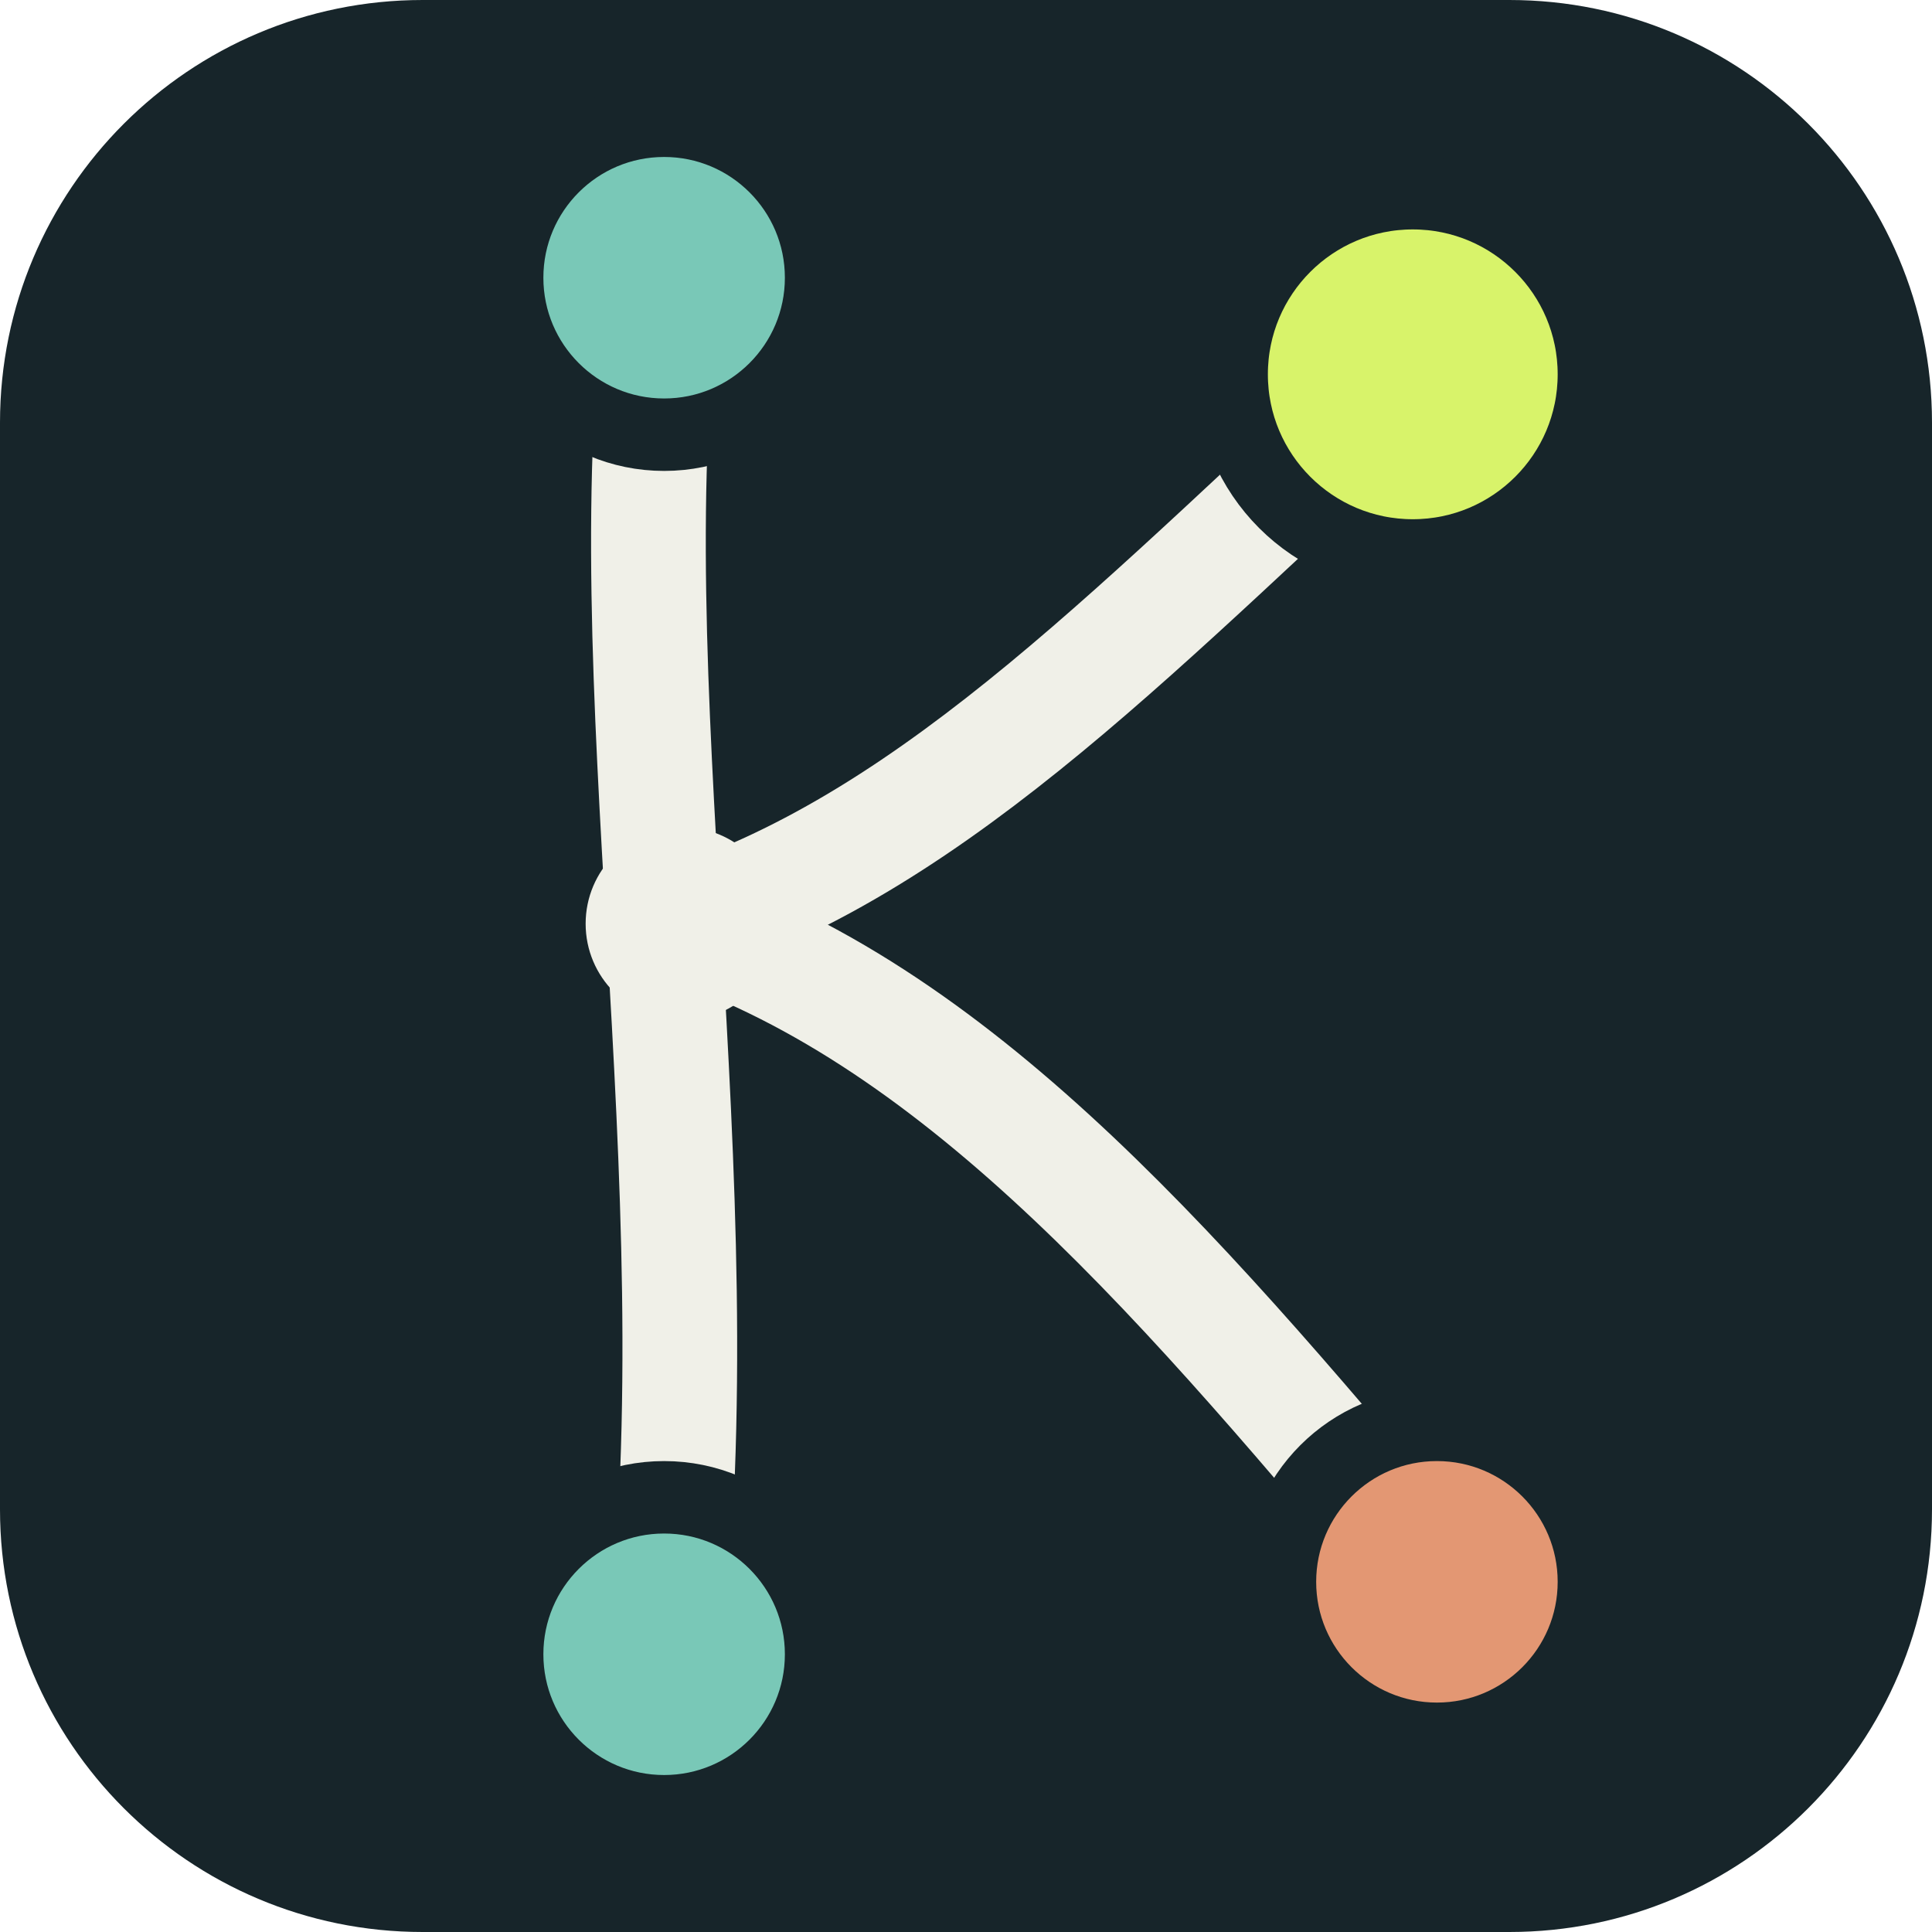
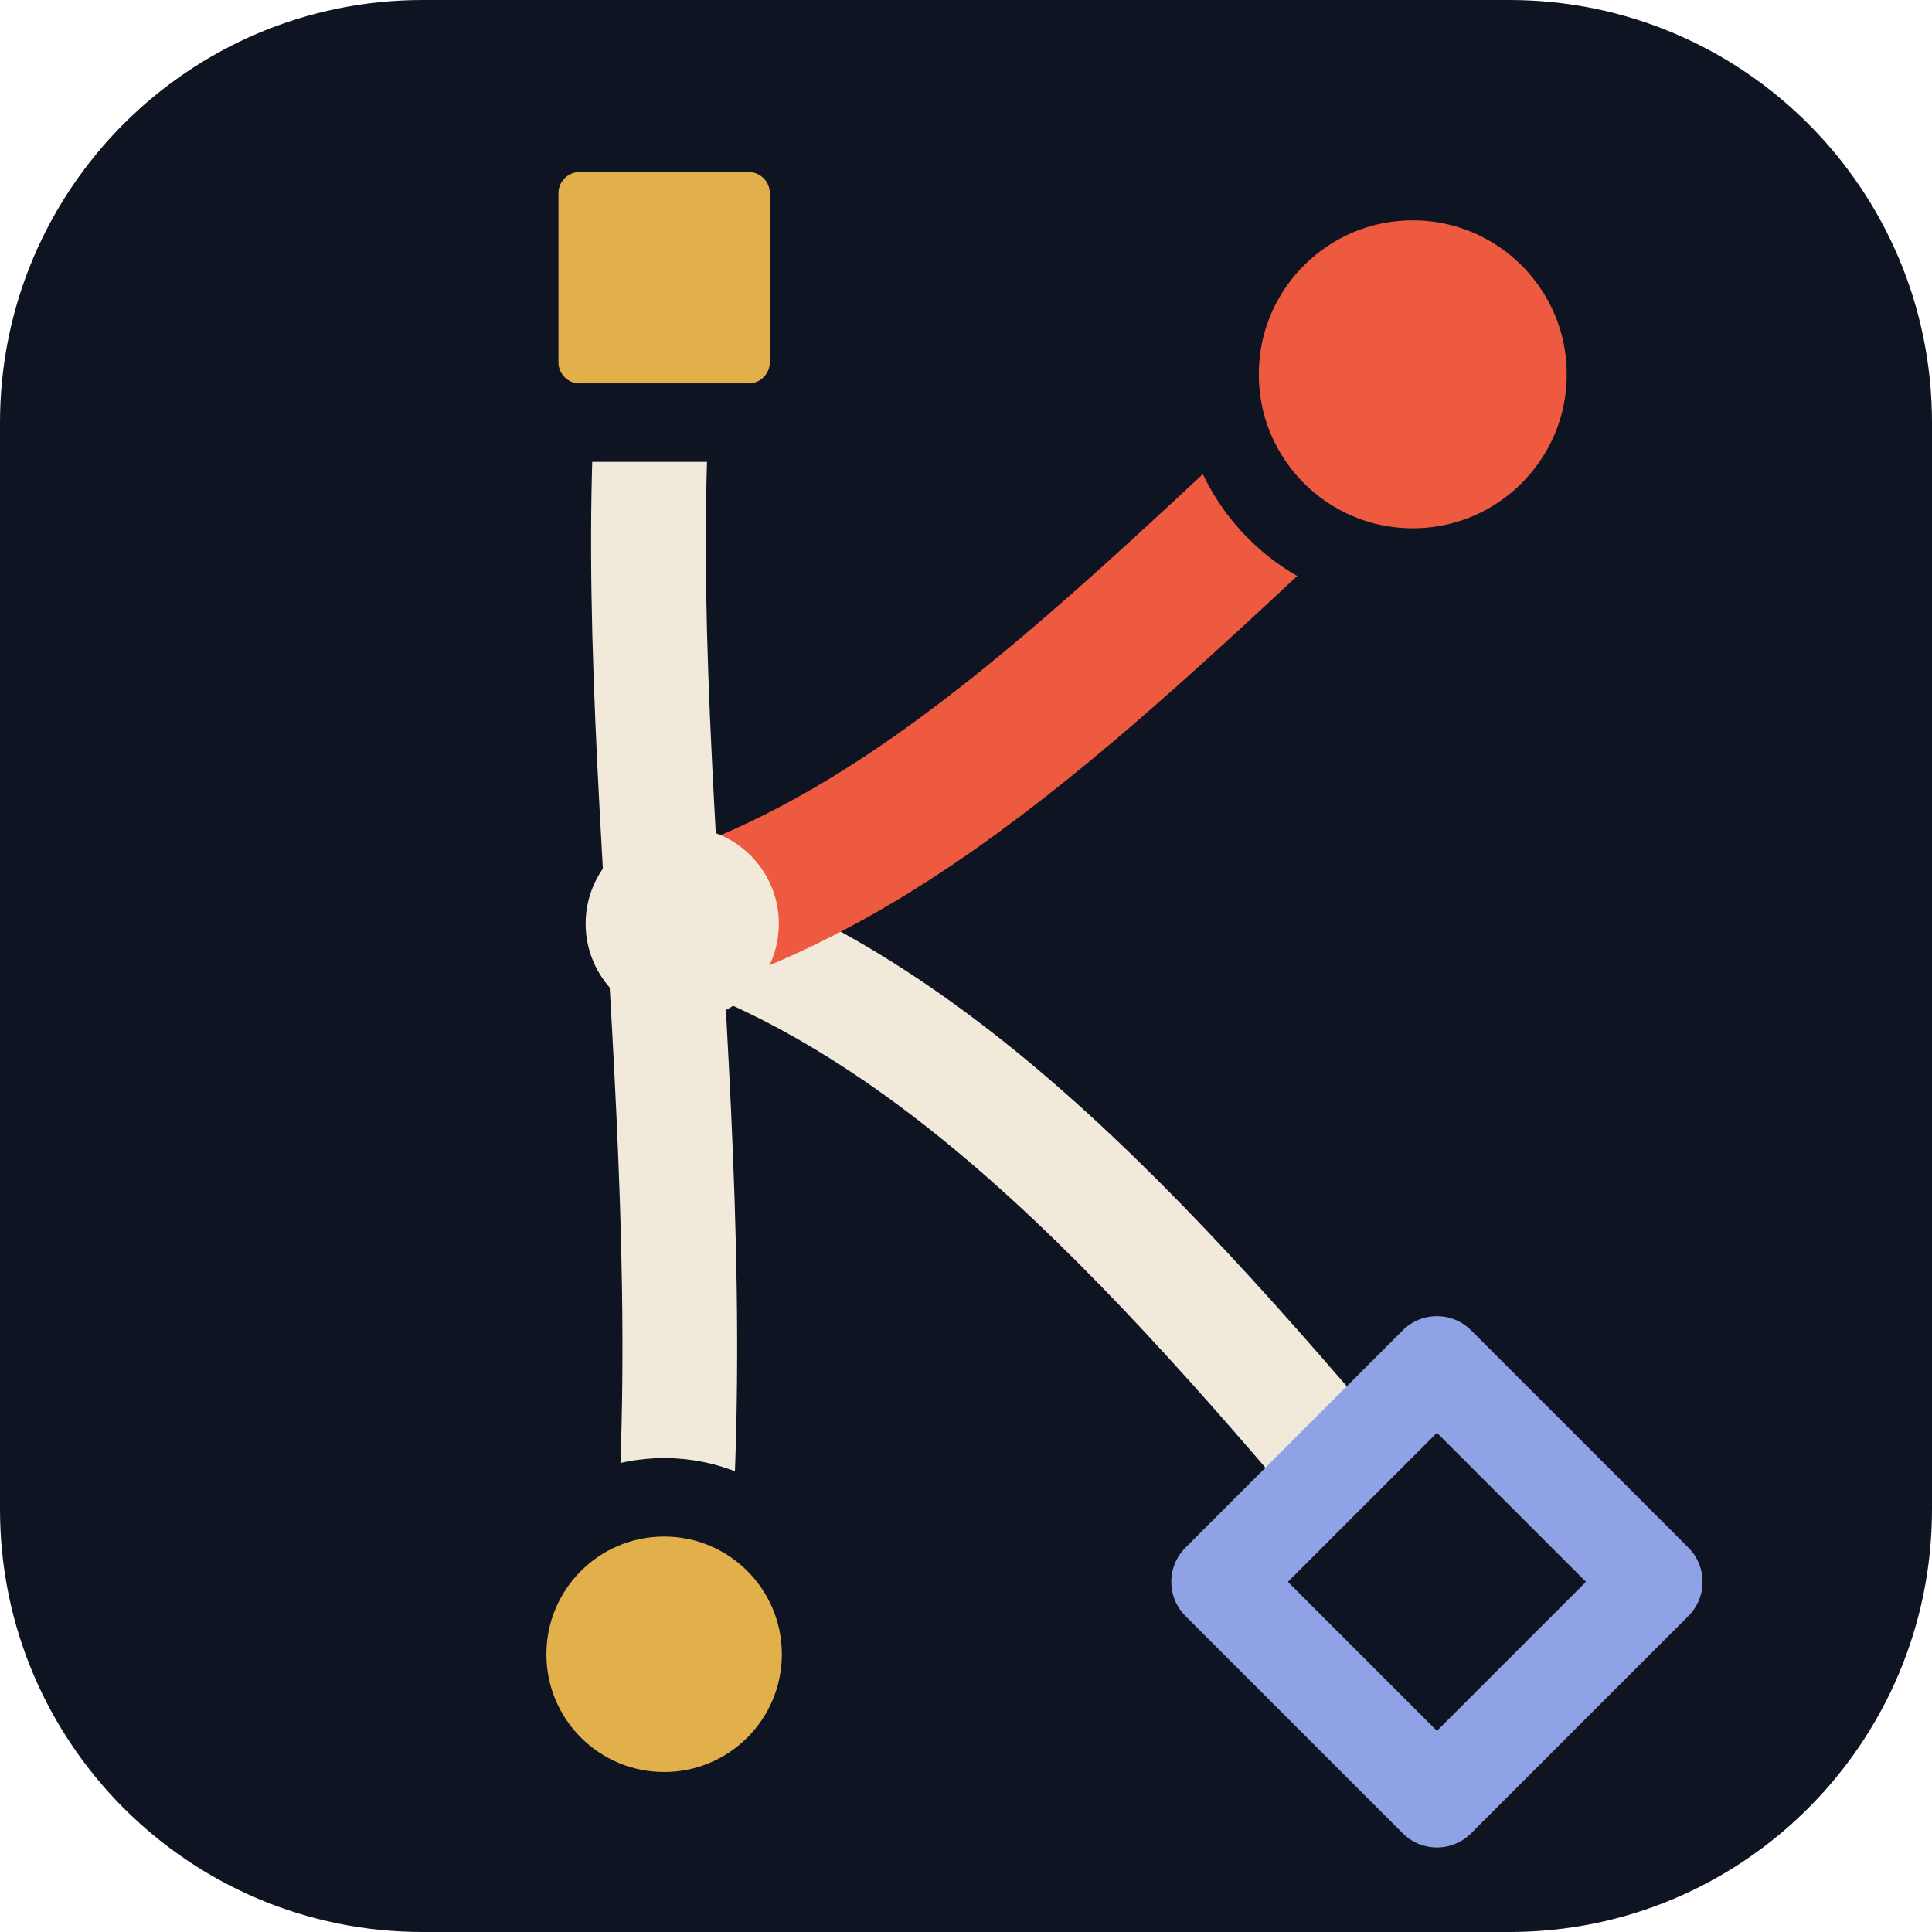
<svg xmlns="http://www.w3.org/2000/svg" viewBox="0 0 32 32">
-   <rect width="32" height="32" rx="7" fill="#17252A" />
-   <g fill="none" stroke="#F0F0E8" stroke-width="1.9" stroke-linecap="round">
-     <path d="M11 4.6C10.1 11.2 11.9 19.4 11 27.4" />
-     <path d="M11.3 15.3C15.6 13.9 19 10.2 23.4 6.2" />
-     <path d="M11.3 15.3C16 16.9 19.7 21.3 23.8 26.2" />
+   <rect width="32" height="32" rx="7" fill="#0F1423" />
+   <g fill="none" stroke-linecap="round">
+     <path d="M11 4.6C10.1 11.2 11.9 19.4 11 27.4" stroke="#F1EADB" stroke-width="1.9" />
+     <path d="M11.3 15.3C16 16.9 19.7 21.3 23.8 26.2" stroke="#F1EADB" stroke-width="1.9" />
+     <path d="M11.3 15.3C15.6 13.9 19 10.2 23.4 6.2" stroke="#EE5A40" stroke-width="2.3" />
  </g>
-   <g stroke="#17252A" stroke-width="1.2">
-     <circle cx="11" cy="4.6" r="2.6" fill="#79C8B7" />
-     <circle cx="11" cy="27.4" r="2.6" fill="#79C8B7" />
-     <circle cx="23.4" cy="6.2" r="3" fill="#D8F36A" />
-     <circle cx="23.8" cy="26.2" r="2.6" fill="#E39773" />
+   <g stroke="#0F1423" stroke-width="1.3">
+     <rect x="8.6" y="2.2" width="4.8" height="4.8" rx="1" fill="#E2B04A" />
+     <circle cx="11" cy="27.4" r="2.6" fill="#E2B04A" />
+     <circle cx="23.4" cy="6.2" r="3.2" fill="#EE5A40" />
+     <path d="M23.8 22.6 27.4 26.2 23.8 29.8 20.2 26.2Z" fill="#0F1423" stroke="#8FA2E6" stroke-width="1.6" stroke-linejoin="round" />
  </g>
-   <circle cx="11.3" cy="15.3" r="1.6" fill="#F0F0E8" />
+   <circle cx="11.3" cy="15.3" r="1.6" fill="#F1EADB" />
</svg>
